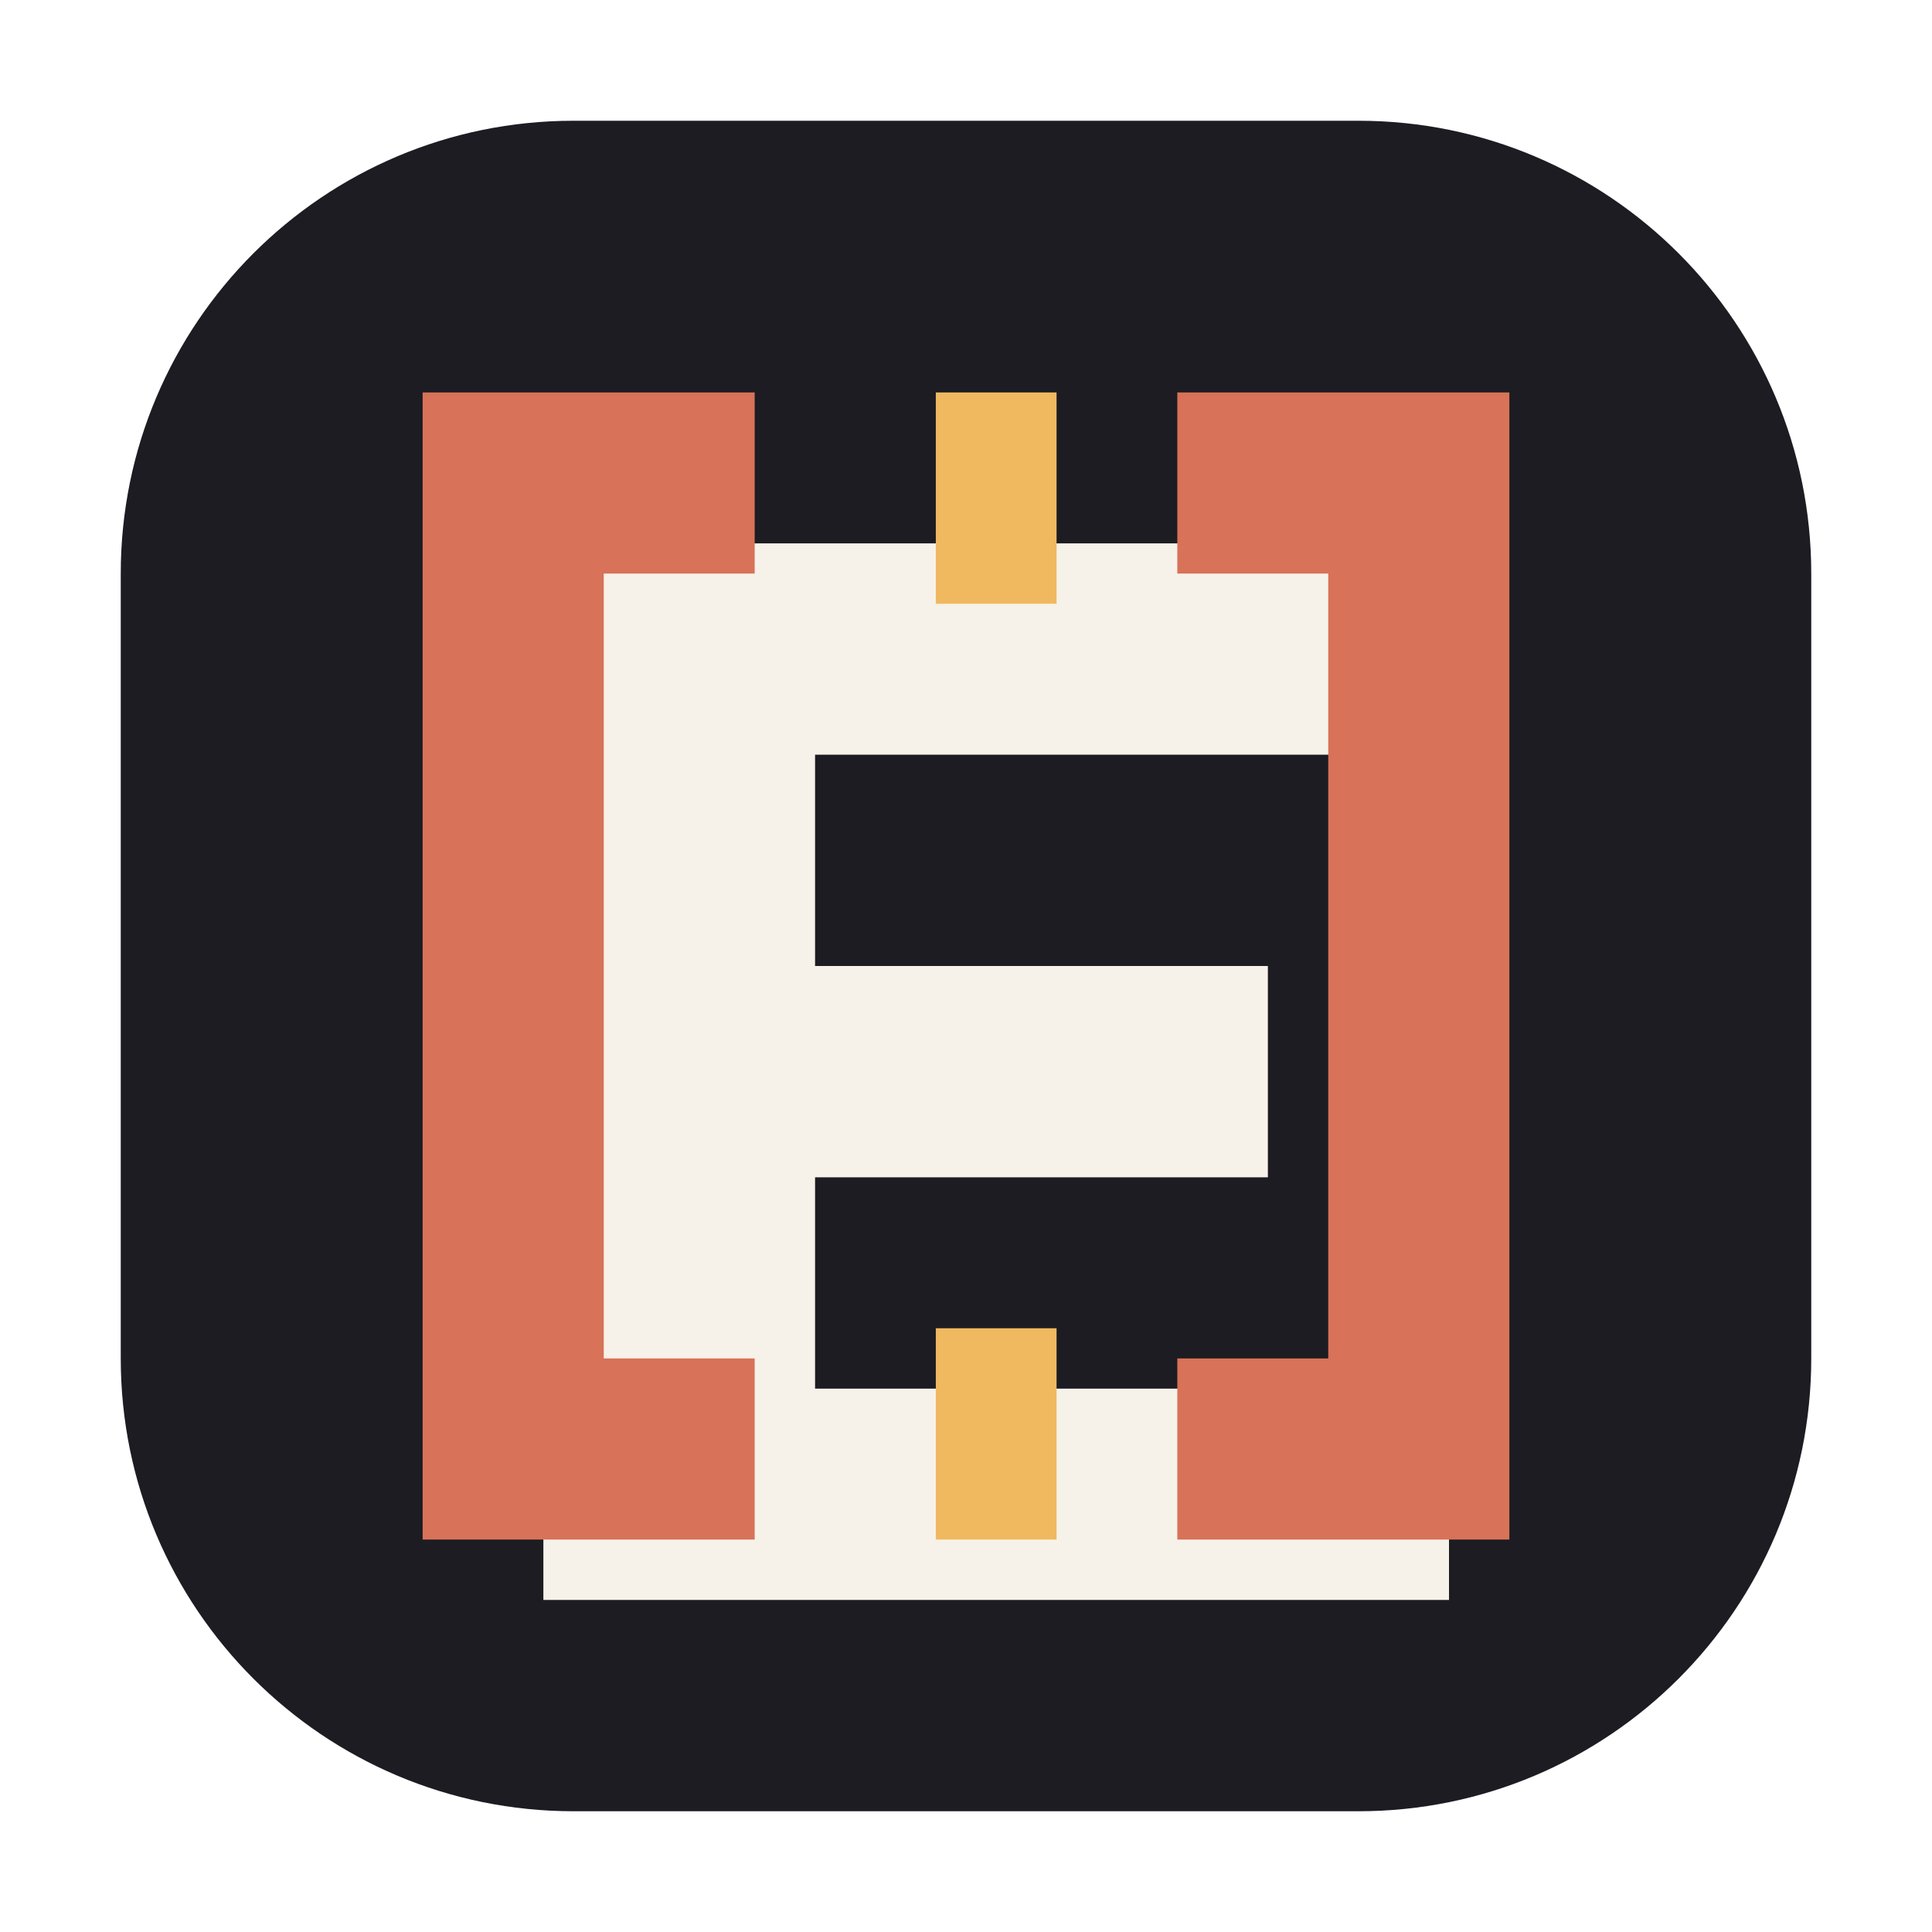
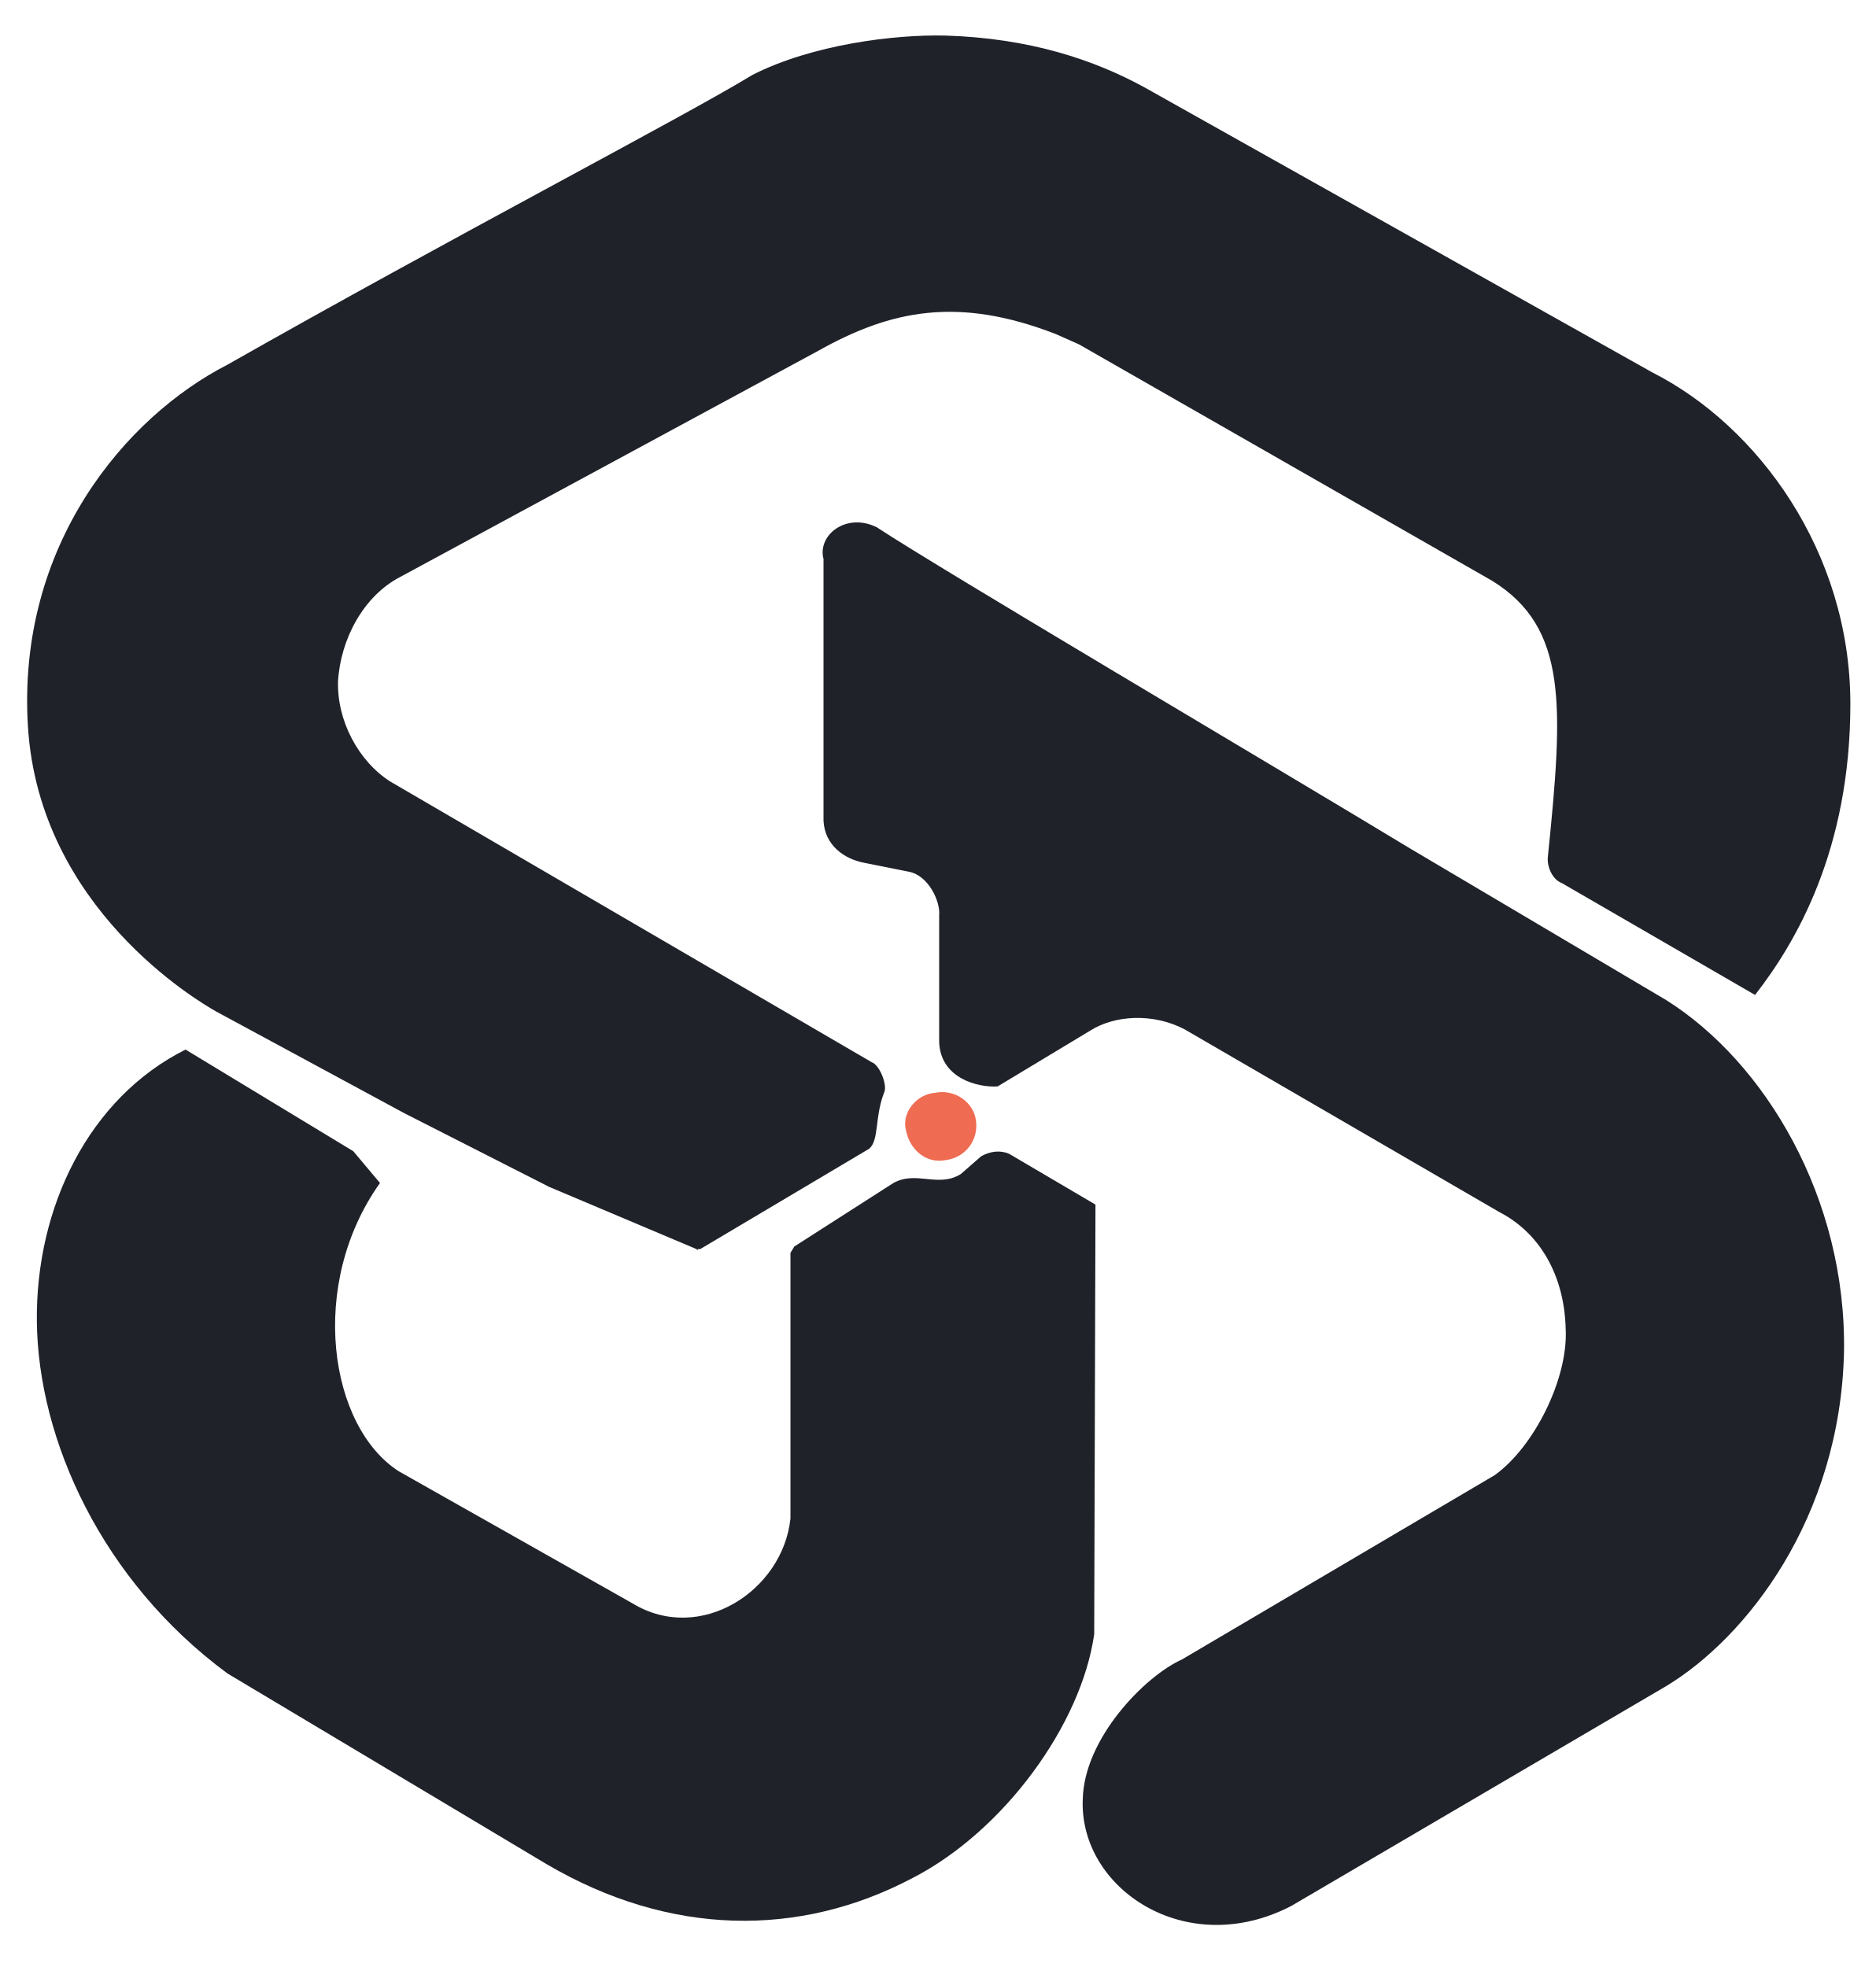
- <svg xmlns="http://www.w3.org/2000/svg" viewBox="0 0 64 64">
-   <rect x="4" y="4" width="56" height="56" rx="15" fill="#1c1c22" />
-   <path d="M18 18h28v7H27v7h15v7H27v7h21v7H18V18z" fill="#f7f2e9" />
-   <path d="M14 13h11v6h-5v26h5v6H14V13zm36 0v38H39v-6h5V19h-5v-6h11z" fill="#d87258" />
-   <path d="M31 13h4v7h-4zm0 31h4v7h-4z" fill="#f0b85f" />
+ <svg xmlns="http://www.w3.org/2000/svg" viewBox="0 0 147.6 154.8">
+   <style type="text/css">
+     .cls-1{fill:#20222A}
+     .cls-2{fill:#EF6B51}
+     @media (prefers-color-scheme: dark){.cls-1{fill:#F9F2E5}}
+   </style>
+   <path class="cls-1" d="m130 29.3-39.9-22.4c-4-2.2-9.1-3.9-15.7-4.1-4-0.1-10.5 0.7-15.2 3.1-5.4 3.3-23.7 12.8-41.3 22.8-8 4.1-16.6 14.2-15.7 28.5s13.4 21.6 14.8 22.4l14.8 8 11.4 5.8 11.6 4.9 0.1 0.1v-0.1h0.2l13.3-7.9c0.8-0.7 0.4-2.5 1.2-4.5 0.2-0.6-0.4-2.1-1-2.3l-37.9-22.1c-2.5-1.6-4.2-4.8-4.1-7.9 0.2-3.3 2-6.7 4.9-8.2l32.9-17.8c5.7-3.2 11-4.3 18.7-1.3l1.8 0.8 32.5 18.6c6 3.7 5.6 9.9 4.4 21.7-0.1 0.7 0.3 1.8 1.1 2.1l15.2 8.8c3.2-4.1 7.5-11.4 7.5-22.9 0-12-7.3-21.9-15.6-26.1z" />
+   <path class="cls-1" d="m131.1 78.7-20.1-11.9c-10.4-6.3-37-22-42-25.3-2.4-1.2-4.7 0.6-4.2 2.5v20.6c0.1 1.9 1.6 3 3.2 3.3l3.5 0.7c1.6 0.3 2.5 2.4 2.4 3.4v10c0.1 2.9 3.1 3.6 4.6 3.5l7.3-4.4c1.9-1.2 4.9-1.4 7.4-0.1l24.8 14.4c3.1 1.6 5.1 4.9 5.2 9.2 0.2 3.9-2.5 9.3-5.6 11.5l-24.6 14.5c-2.9 1.3-7.7 6.2-7.8 11-0.3 7 8.1 12.7 16.4 8.4l29.5-17.3c6.3-3.8 13.7-13.2 14-26.3 0.2-12.1-6.2-22.8-14-27.7z" />
+   <path class="cls-1" d="m77.2 91-1.6 1.4c-1.8 1.1-3.5-0.3-5.3 0.7l-7.8 5-0.3 0.5v20.9c-0.6 5.7-7.1 9.9-12.4 6.7l-18.4-10.4c-5.5-3.5-7.2-14.7-1.5-22.7l-2.1-2.5-13.2-8c-7.6 3.8-11.8 12.4-11.7 21.4 0.1 9.3 5.1 20.4 15 27.7l25.1 15c9.7 5.7 19.9 5.8 28.8 1.1 7.2-3.7 13.3-12.1 14.3-19.2l0.1-33.8-6.8-4c-0.7-0.3-1.5-0.2-2.2 0.2z" />
+   <path class="cls-2" transform="translate(69.9,85.7)" d="m3.7 0.3c1.5-0.3 3 0.7 3.2 2.2s-0.8 2.9-2.4 3.1c-1.5 0.3-2.8-0.8-3.1-2.3-0.4-1.4 0.8-2.9 2.3-3z" />
</svg>
